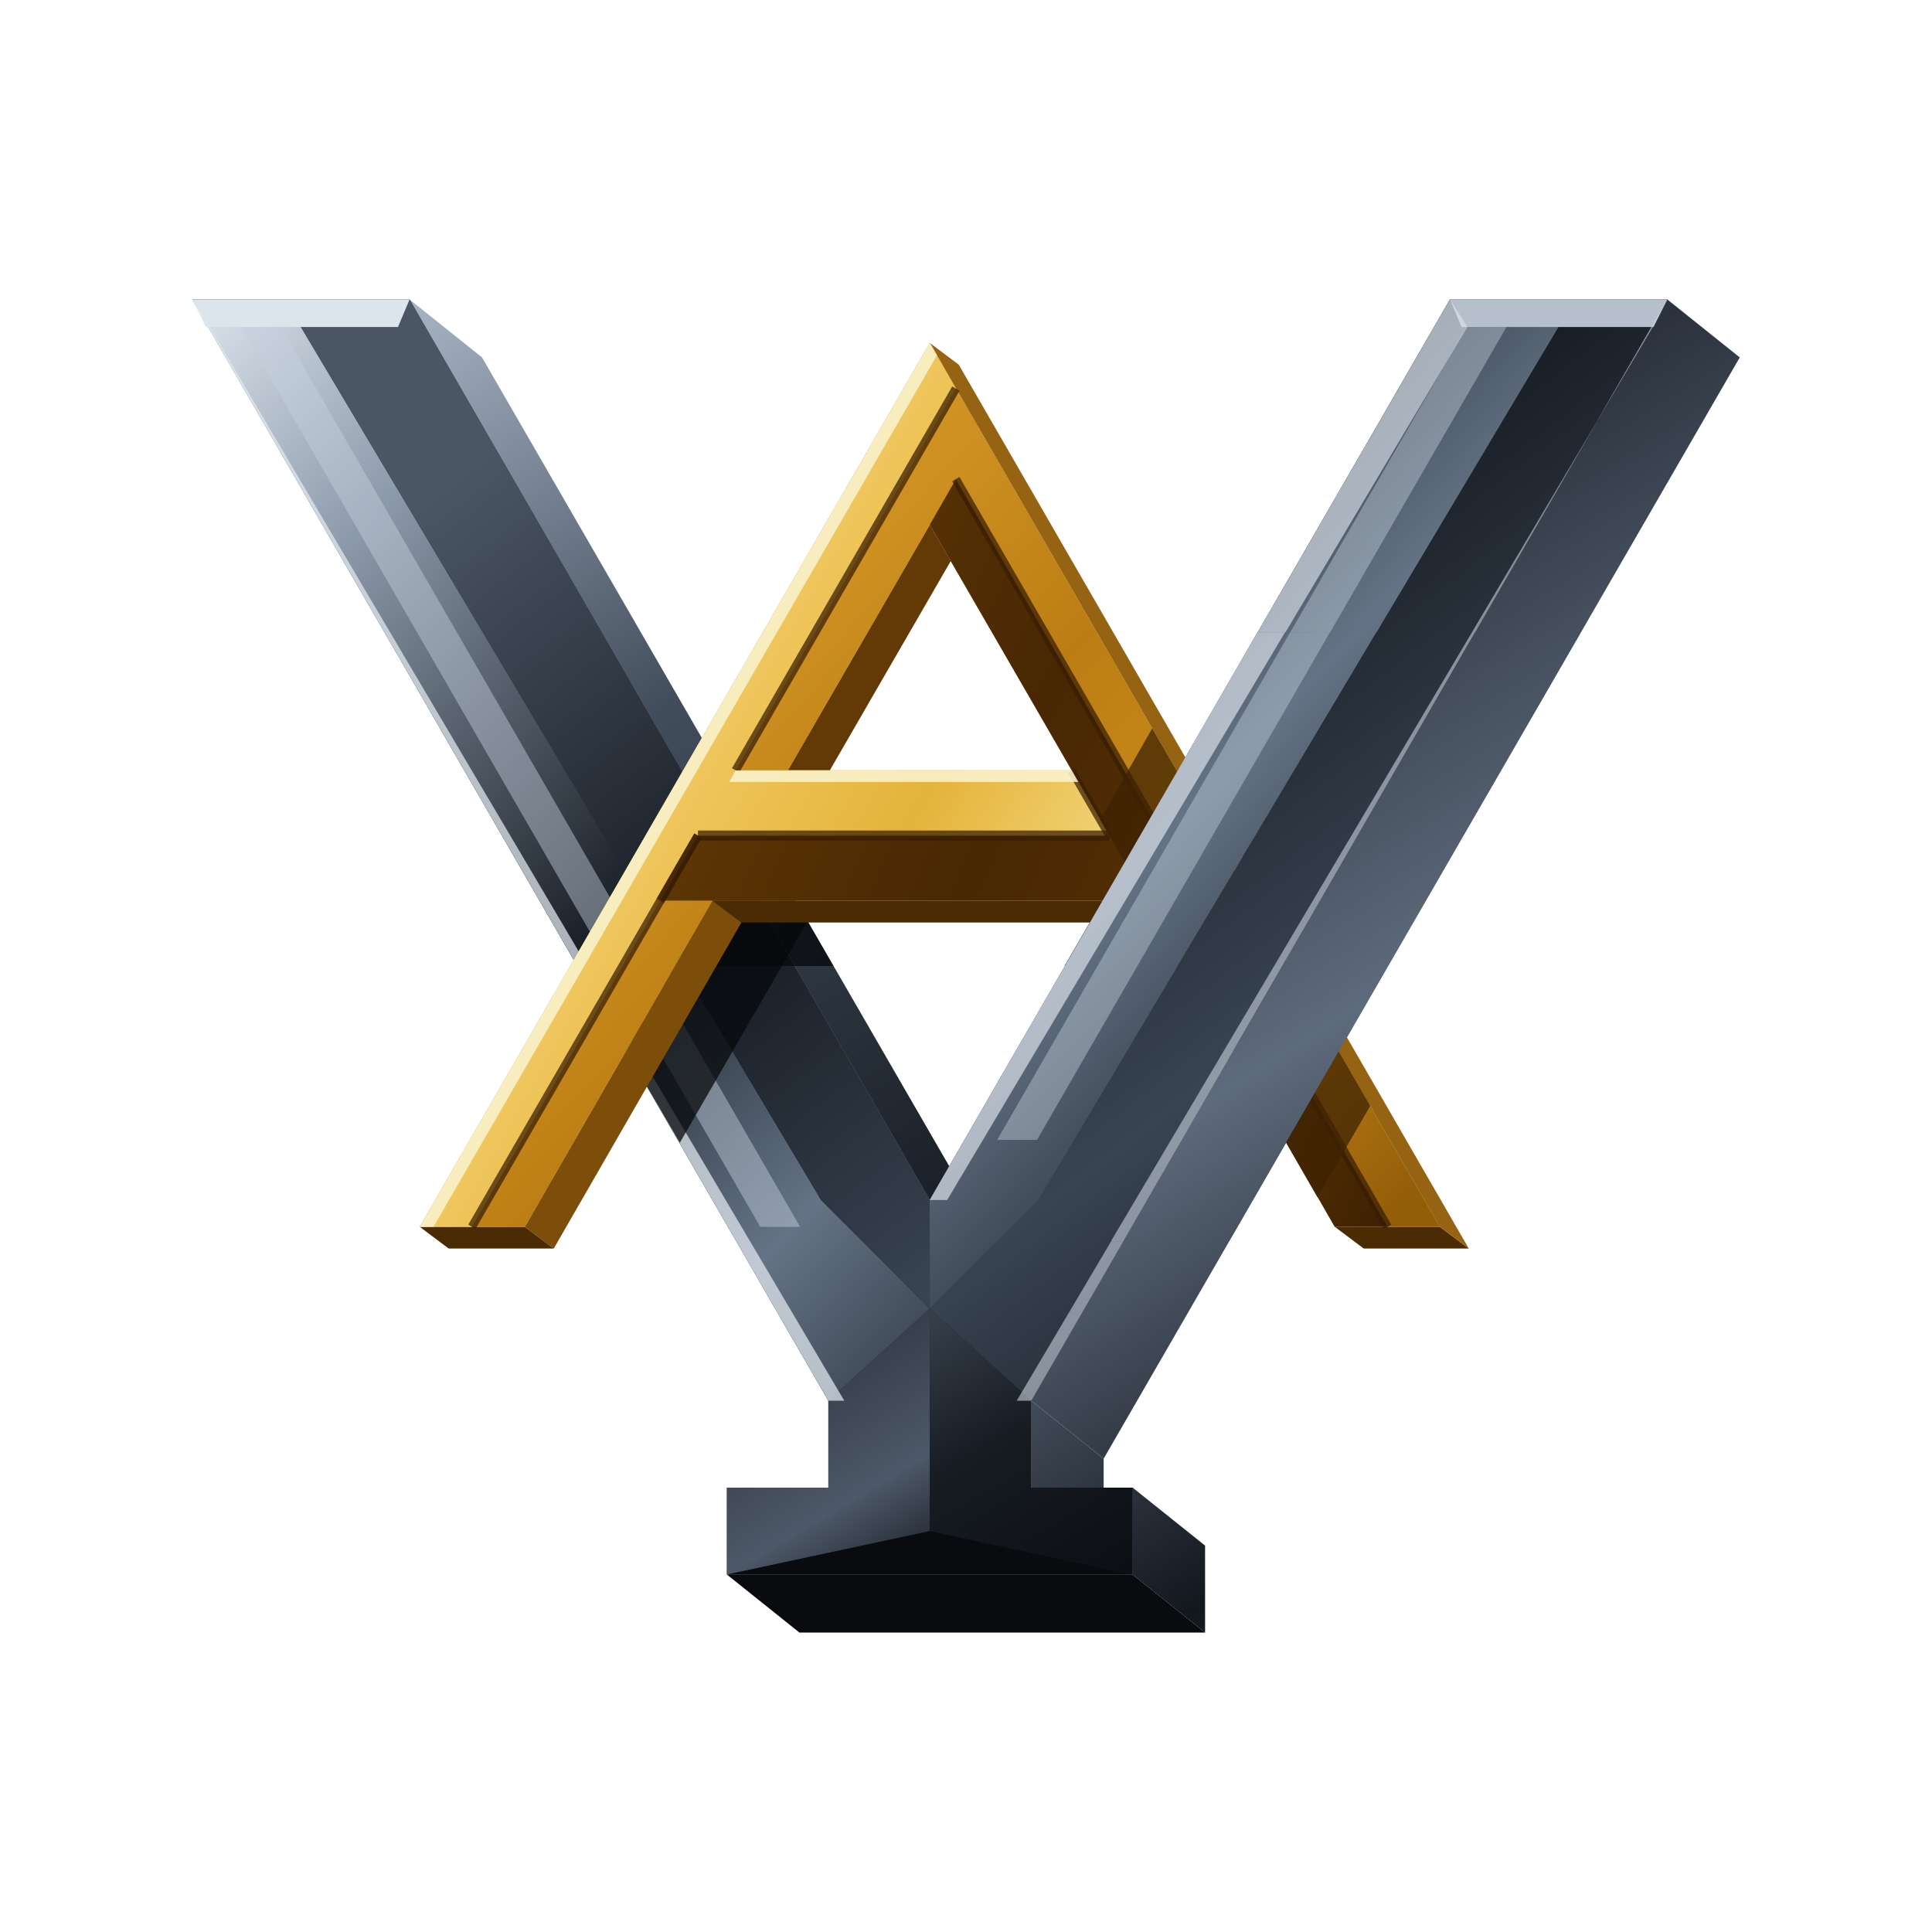
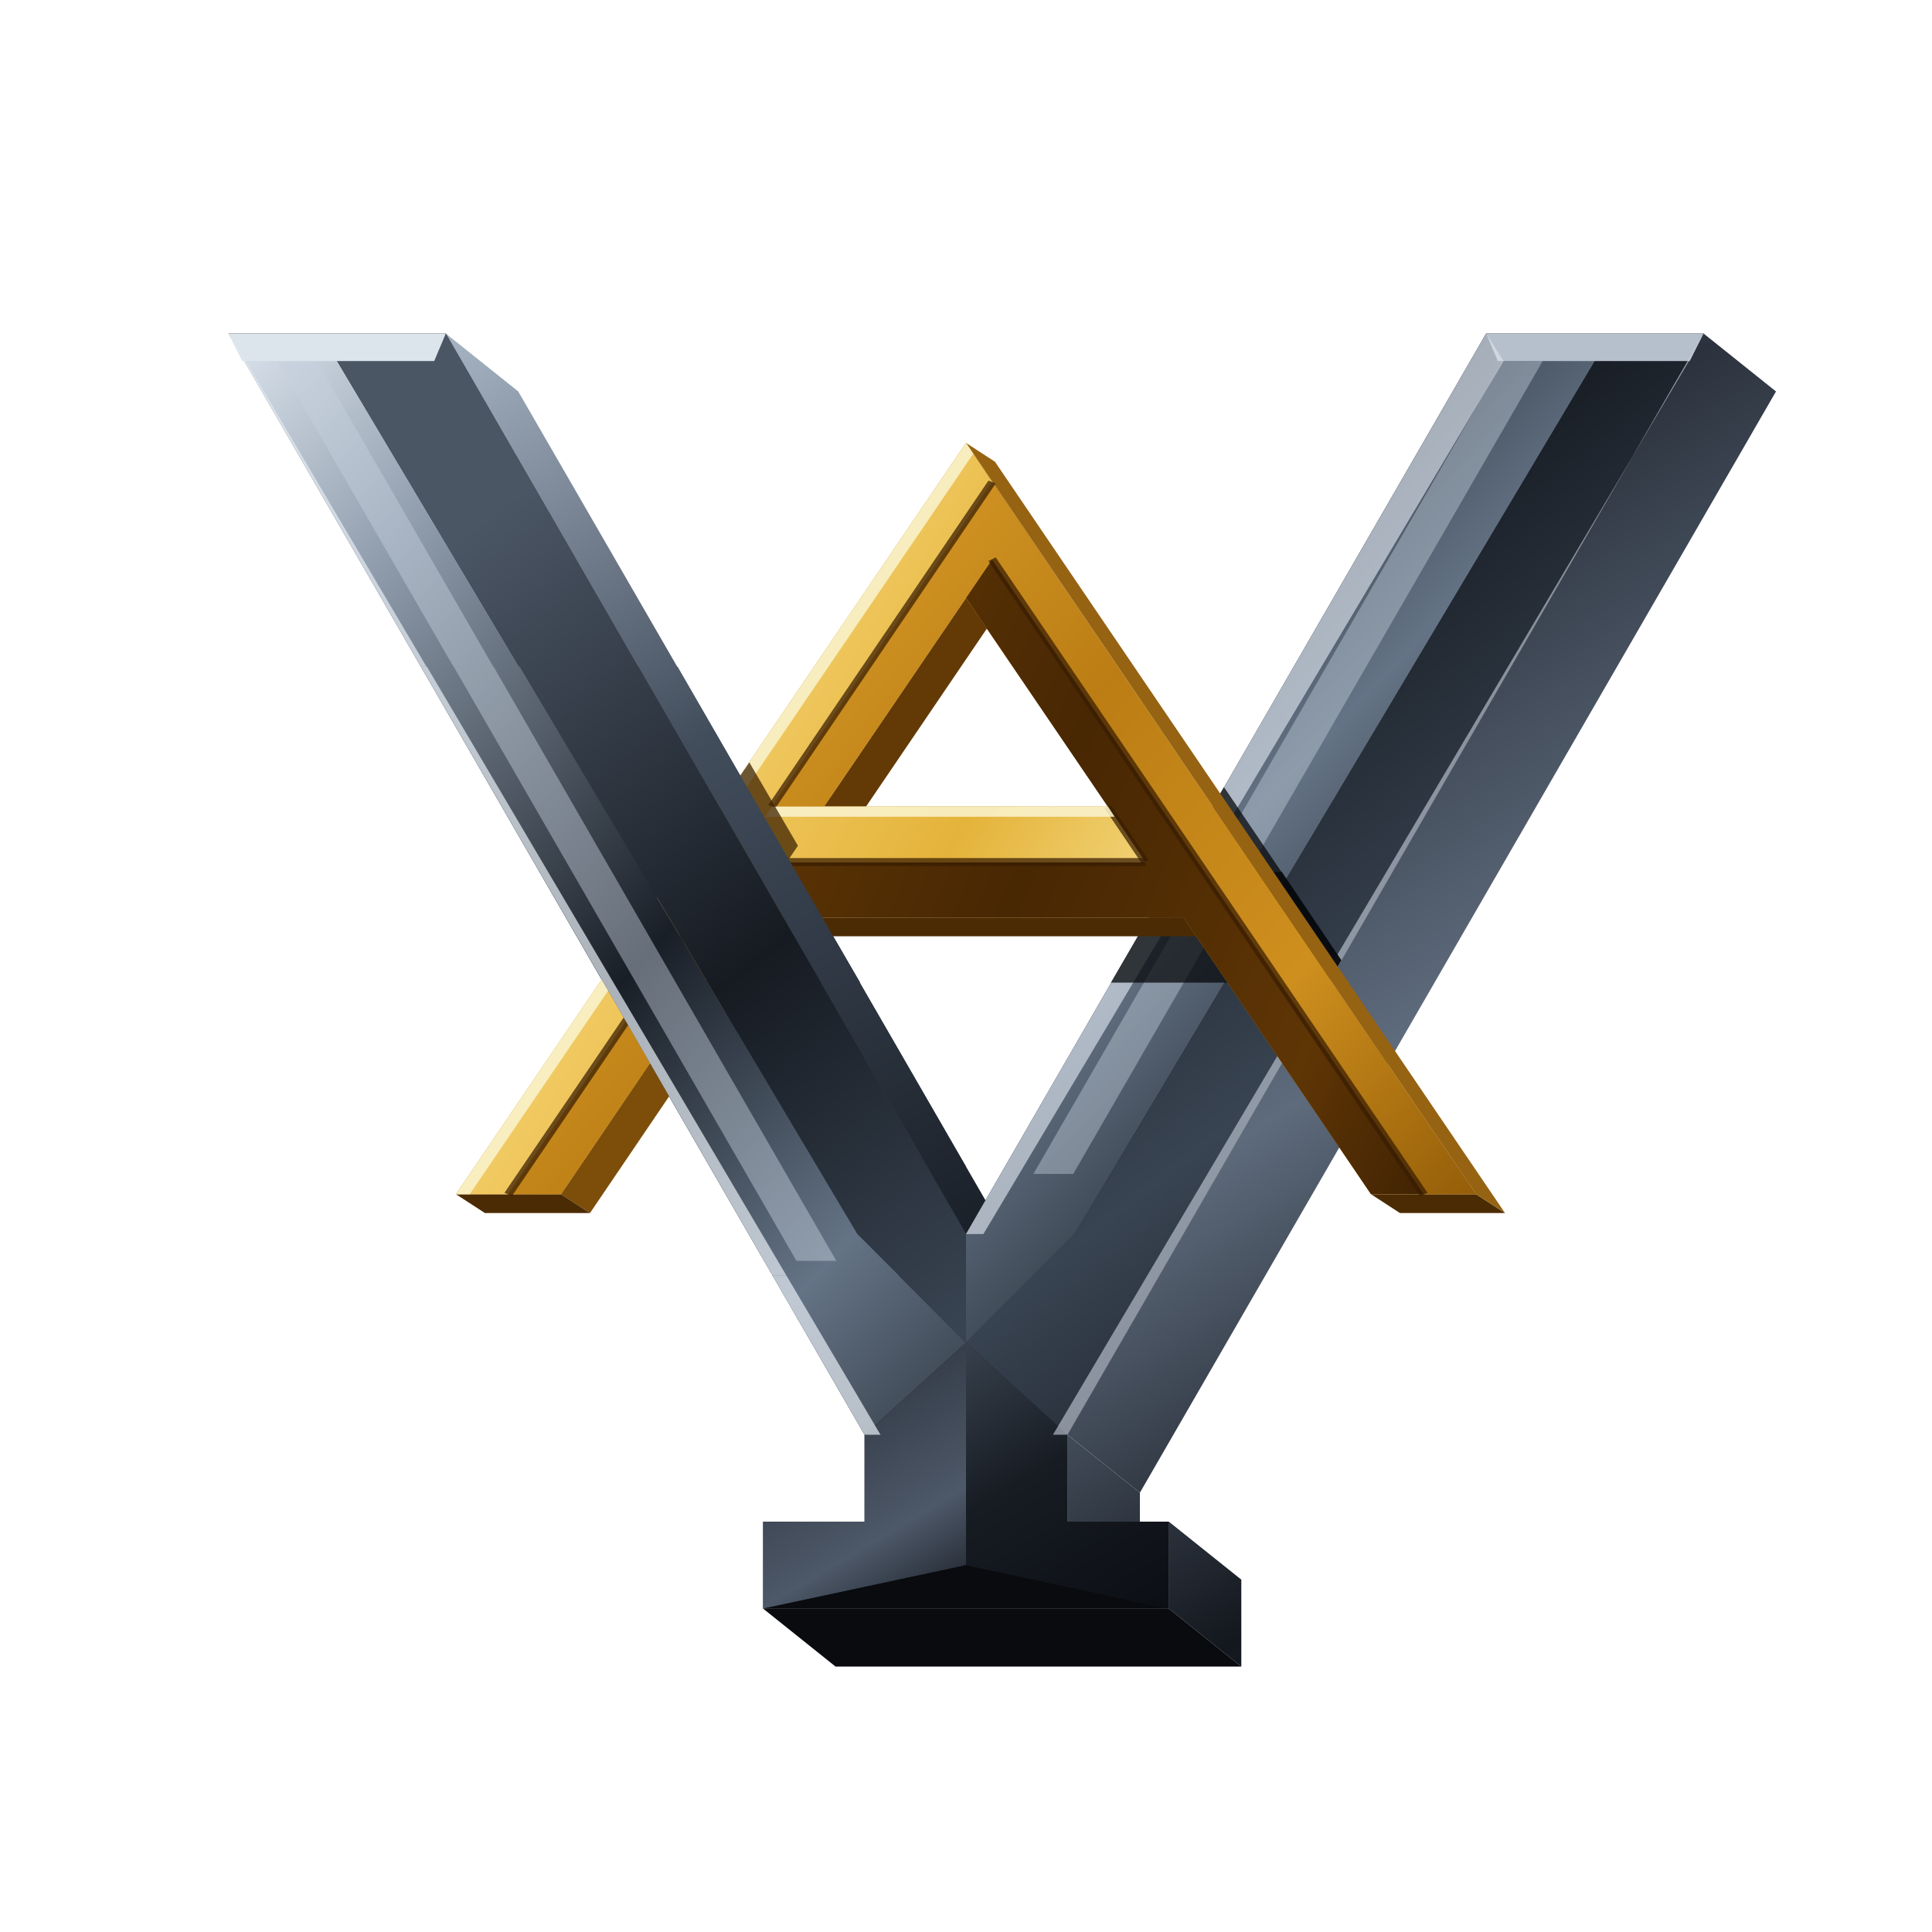
<svg xmlns="http://www.w3.org/2000/svg" viewBox="0 0 256 256" width="256" height="256" role="img" aria-labelledby="title">
  <defs>
    <linearGradient id="bc-bright" x1="24" y1="34" x2="215" y2="215" gradientUnits="userSpaceOnUse">
      <stop offset="0" stop-color="#E6EEF6" />
      <stop offset="0.16" stop-color="#8E9BAB" />
      <stop offset="0.40" stop-color="#191F27" />
      <stop offset="0.58" stop-color="#647385" />
      <stop offset="0.78" stop-color="#12161C" />
      <stop offset="1" stop-color="#38424F" />
    </linearGradient>
    <linearGradient id="bc-deep" x1="95" y1="38" x2="230" y2="215" gradientUnits="userSpaceOnUse">
      <stop offset="0" stop-color="#4B5665" />
      <stop offset="0.32" stop-color="#161B22" />
      <stop offset="0.58" stop-color="#394452" />
      <stop offset="0.85" stop-color="#0C0F14" />
      <stop offset="1" stop-color="#1A2028" />
    </linearGradient>
    <linearGradient id="bc-wall-right" x1="120" y1="38" x2="235" y2="220" gradientUnits="userSpaceOnUse">
      <stop offset="0" stop-color="#909DAB" />
      <stop offset="0.28" stop-color="#2B323D" />
      <stop offset="0.55" stop-color="#5E6B7C" />
      <stop offset="0.82" stop-color="#13171E" />
      <stop offset="1" stop-color="#242B35" />
    </linearGradient>
    <linearGradient id="bc-wall-inner" x1="55" y1="38" x2="132" y2="165" gradientUnits="userSpaceOnUse">
      <stop offset="0" stop-color="#A8B5C4" />
      <stop offset="0.45" stop-color="#424D5C" />
      <stop offset="1" stop-color="#181E26" />
    </linearGradient>
    <linearGradient id="bc-stem-l" x1="100" y1="168" x2="128" y2="215" gradientUnits="userSpaceOnUse">
      <stop offset="0" stop-color="#9CA8B7" />
      <stop offset="0.38" stop-color="#343C48" />
      <stop offset="0.72" stop-color="#4D5868" />
      <stop offset="1" stop-color="#151920" />
    </linearGradient>
    <linearGradient id="bc-stem-r" x1="128" y1="168" x2="156" y2="215" gradientUnits="userSpaceOnUse">
      <stop offset="0" stop-color="#444F5D" />
      <stop offset="0.52" stop-color="#171C23" />
      <stop offset="1" stop-color="#0B0E13" />
    </linearGradient>
    <linearGradient id="gold-bright" x1="54" y1="52" x2="195" y2="132" gradientUnits="userSpaceOnUse">
      <stop offset="0" stop-color="#FAF1C4" />
      <stop offset="0.30" stop-color="#F4CF6C" />
      <stop offset="0.56" stop-color="#E4B33A" />
      <stop offset="0.78" stop-color="#F7DF8E" />
      <stop offset="1" stop-color="#CE9722" />
    </linearGradient>
    <linearGradient id="gold-mid" x1="78" y1="58" x2="192" y2="164" gradientUnits="userSpaceOnUse">
      <stop offset="0" stop-color="#E4A832" />
      <stop offset="0.45" stop-color="#BC7E14" />
      <stop offset="0.75" stop-color="#CE8F1E" />
      <stop offset="1" stop-color="#945D08" />
    </linearGradient>
    <linearGradient id="gold-deep" x1="60" y1="104" x2="200" y2="164" gradientUnits="userSpaceOnUse">
      <stop offset="0" stop-color="#704207" />
      <stop offset="0.48" stop-color="#482703" />
      <stop offset="0.78" stop-color="#5E3505" />
      <stop offset="1" stop-color="#341B02" />
    </linearGradient>
  </defs>
-   <g id="emblem" transform="translate(128 128) scale(0.96) translate(-133 -130)">
+   <g id="emblem" transform="translate(128 128) scale(0.96) translate(-128 -125.3)">
    <g id="y-3d-walls">
      <path fill="url(#bc-wall-right)" d="M156 202L156 214L166 222L166 210Z" />
      <path fill="#090B0F" d="M156 214L100 214L110 222L166 222Z" />
      <path fill="url(#bc-wall-right)" d="M142 190L142 202L152 210L152 198Z" />
      <path fill="url(#bc-wall-right)" d="M229.8 38L142 190L152 198L239.8 46Z" />
      <path fill="url(#bc-wall-inner)" d="M56.2 38L128 162.3L138 170.3L66.2 46Z" />
    </g>
    <g id="y-glossy-front">
      <path fill="#181C22" d="M26.2 38L56.2 38L128 162.3L199.8 38L229.8 38L142 190L142 202L156 202L156 214L100 214L100 202L114 202L114 190Z" />
      <path fill="url(#bc-bright)" d="M26.2 38L41.2 41.8L113 162.3L128 177.3L114 190Z" />
      <path fill="url(#bc-deep)" d="M41.2 41.8L56.2 38L128 162.3L128 177.3L113 162.3Z" />
      <path fill="url(#bc-bright)" d="M199.8 38L214.8 41.8L143 162.3L128 177.3L128 162.3Z" />
      <path fill="url(#bc-deep)" d="M214.8 41.8L229.8 38L142 190L128 177.3L143 162.3Z" />
      <path fill="#C7D2DE" fill-opacity="0.45" d="M32.9 41.8L38.4 41.8L110.1 166L104.6 166Z" />
      <path fill="#C7D2DE" fill-opacity="0.42" d="M202.1 41.8L207.6 41.8L142.8 154L137.3 154Z" />
      <path fill="url(#bc-stem-l)" d="M114 190L128 177.3L128 208L100 214L100 202L114 202Z" />
      <path fill="url(#bc-stem-r)" d="M128 177.3L142 190L142 202L156 202L156 214L128 208Z" />
      <path fill="#090B0E" d="M100 214L128 208L156 214Z" />
      <path fill="#DCE4EC" d="M26.2 38L56.2 38L54.6 41.8L28.1 41.8Z" />
      <path fill="#B6C0CC" d="M199.8 38L229.8 38L227.9 41.8L201.4 41.8Z" />
      <path fill="#E4EBF2" fill-opacity="0.72" d="M26.2 38L28.6 41.8L116.2 190L114 190Z" />
      <path fill="#DCE4EC" fill-opacity="0.65" d="M199.8 38L202.2 41.8L130.4 162.3L128 162.3Z" />
      <path fill="#CFD8E3" fill-opacity="0.58" d="M227.8 41.8L229.8 38L142 190L140 190Z" />
    </g>
    <g id="shadow-a-over-y">
-       <path fill="#06080B" fill-opacity="0.75" d="M86.2 141.9L101.2 115.9L108.5 128.4L93.5 154.4Z" />
-       <path fill="#06080B" fill-opacity="0.75" d="M103.9 111.2L111.1 123.8L108.5 128.4L101.2 115.9Z" />
-       <path fill="#06080B" fill-opacity="0.75" d="M109.4 130L93 130L101.2 115.9Z" />
-       <path fill="#06080B" fill-opacity="0.75" d="M101.2 115.9L103.4 112L104.3 112L114.7 130L109.4 130Z" />
-       <path fill="#06080B" fill-opacity="0.75" d="M157 112L171.6 112L179.3 125.4L176.6 130L146.6 130Z" />
+       <path fill="#06080B" fill-opacity="0.75" d="M163.6 100.6L179.8 124.5L173.2 136L157 112.1Z" />
+       <path fill="#06080B" fill-opacity="0.75" d="M108 127.6L93 127.6L101.1 115.7Z" />
+       <path fill="#06080B" fill-opacity="0.75" d="M101.1 115.7L103.4 112.3L104.5 112.3L113.4 127.6L108 127.6Z" />
+       <path fill="#06080B" fill-opacity="0.75" d="M156.9 112.3L171.6 112.3L179.8 124.5L178 127.6L148 127.6Z" />
    </g>
    <g id="a-penrose-gold">
-       <path fill="#4B2B03" d="M198.4 166L183.9 166L187.9 169L202.4 169Z" />
-       <path fill="#966313" d="M128 44L198.4 166L202.4 169L132 47Z" />
-       <path fill="#4B2B03" d="M158 121L98 121L102 124L162 124Z" />
-       <path fill="#7C4E09" d="M98 121L72.1 166L76.1 169L102 124Z" />
-       <path fill="#4B2B03" d="M72.1 166L57.6 166L61.6 169L76.1 169Z" />
-       <path fill="#633A05" d="M114.2 103L130.9 74.1L128 69.1L108.4 103Z" />
-       <path fill="#B67F18" fill-rule="evenodd" d="M128 44L198.4 166H183.9L158 121H98L72.1 166H57.6Z M128 69.1L108.4 103H147.6Z" />
-       <path fill="url(#gold-deep)" d="M131.6 62.8L191.2 166L183.9 166L158 121L90.8 121L96 112L152.8 112L128 69.1Z" />
-       <path fill="url(#gold-mid)" d="M131.6 50.3L198.4 166L191.2 166L131.6 62.8L108.4 103L101.2 103Z" />
-       <path fill="url(#gold-mid)" d="M90.8 121L98 121L72.1 166L64.8 166Z" />
-       <path fill="url(#gold-bright)" d="M128 44L131.6 50.3L101.2 103L147.6 103L152.8 112L96 112L64.8 166L57.6 166Z" />
-       <path fill="#381D02" fill-opacity="0.72" d="M131.1 50L100.7 102.7L101.7 103.3L132.1 50.6Z" />
-       <path fill="#381D02" fill-opacity="0.72" d="M95.5 111.7L64.3 165.7L65.3 166.3L96.5 112.3Z" />
-       <path fill="#381D02" fill-opacity="0.72" d="M131.1 63.1L190.7 166.3L191.7 165.7L132.1 62.5Z" />
-       <path fill="#381D02" fill-opacity="0.72" d="M96 112.7L152.8 112.7L152.8 111.3L96 111.3Z" />
-       <path fill="#381D02" fill-opacity="0.72" d="M95.5 111.7L90.3 120.7L91.3 121.3L96.5 112.3Z" />
-       <path fill="#381D02" fill-opacity="0.72" d="M147.1 103.3L152.3 112.3L153.2 111.7L148 102.7Z" />
-       <path fill="#FAF3CC" fill-opacity="0.88" d="M128 44L129 45.7L59.5 166L57.6 166Z" />
-       <path fill="#FAF3CC" fill-opacity="0.88" d="M101.2 103L147.6 103L148.5 104.6L100.3 104.6Z" />
+       <path fill="#4B2B03" d="M198.4 156.8L183.9 156.8L187.9 159.4L202.4 159.4Z" />
+       <path fill="#966313" d="M128 53.1L198.4 156.8L202.4 159.4L132 55.7Z" />
+       <path fill="#4B2B03" d="M158 118.6L98 118.6L102 121.2L162 121.2Z" />
+       <path fill="#7C4E09" d="M98 118.6L72.1 156.8L76.1 159.4L102 121.2Z" />
+       <path fill="#4B2B03" d="M72.1 156.8L57.6 156.8L61.6 159.4L76.1 159.4Z" />
+       <path fill="#633A05" d="M114.2 103.3L130.9 78.7L128 74.5L108.4 103.3Z" />
+       <path fill="#B67F18" fill-rule="evenodd" d="M128 53.1L198.4 156.8L183.9 156.8L158 118.6L98 118.6L72.1 156.8L57.6 156.8Z M128 74.5L108.4 103.3L147.6 103.3Z" />
+       <path fill="url(#gold-deep)" d="M131.6 69.2L191.2 156.8L183.9 156.8L158 118.6L90.8 118.6L96 111L152.8 111L128 74.5Z" />
+       <path fill="url(#gold-mid)" d="M131.6 58.5L198.4 156.8L191.2 156.8L131.6 69.2L108.4 103.3L101.2 103.3Z" />
+       <path fill="url(#gold-mid)" d="M90.8 118.6L98 118.6L72.1 156.8L64.8 156.8Z" />
+       <path fill="url(#gold-bright)" d="M128 53.1L131.6 58.5L101.2 103.3L147.6 103.3L152.8 111L96 111L64.8 156.8L57.6 156.8Z" />
+       <path fill="#381D02" fill-opacity="0.72" d="M131.1 58.3L100.7 103.1L101.7 103.5L132.1 58.7Z" />
+       <path fill="#381D02" fill-opacity="0.72" d="M95.5 110.7L64.3 156.6L65.3 157.1L96.5 111.2Z" />
+       <path fill="#381D02" fill-opacity="0.72" d="M131.1 69.4L190.7 157.1L191.7 156.6L132.1 68.9Z" />
+       <path fill="#381D02" fill-opacity="0.72" d="M96 111.5L152.8 111.5L152.8 110.4L96 110.4Z" />
+       <path fill="#381D02" fill-opacity="0.72" d="M95.5 110.7L90.3 118.4L91.3 118.8L96.5 111.2Z" />
+       <path fill="#381D02" fill-opacity="0.72" d="M147.1 103.5L152.3 111.2L153.2 110.7L148 103.1Z" />
+       <path fill="#FAF3CC" fill-opacity="0.88" d="M128 53.1L129 54.6L59.5 156.8L57.6 156.8Z" />
+       <path fill="#FAF3CC" fill-opacity="0.88" d="M101.2 103.3L147.6 103.3L148.5 104.7L100.3 104.7Z" />
    </g>
-     <g id="shadow-y-right-over-a">
-       <path fill="#3D2202" fill-opacity="0.74" d="M151.5 109.8L158.7 97.2L181.1 135.9L173.8 148.4Z" />
-       <path fill="#3D2202" fill-opacity="0.74" d="M159.2 123.2L166.5 110.7L188.8 149.3L181.5 161.9Z" />
+     <g id="shadow-y-left-over-a">
+       <path fill="#3D2202" fill-opacity="0.74" d="M94.9 123.3L86.9 113.6L95.7 100.8L102.3 112.3Z" />
+       <path fill="#3D2202" fill-opacity="0.74" d="M95.9 121.8L87.9 112.1L98.1 97.2L104.8 108.7Z" />
    </g>
-     <g id="y-right-3d-bridge">
-       <path fill="url(#bc-wall-right)" d="M203.2 84L217.8 84L169.3 168L154.7 168Z" />
-       <path fill="url(#bc-bright)" d="M128 168L128 162.3L173.2 84L189.6 84L143 162.3L137.3 168Z" />
-       <path fill="url(#bc-deep)" d="M143 162.3L189.6 84L203.2 84L154.7 168L137.3 168Z" />
-       <path fill="#C7D2DE" fill-opacity="0.42" d="M177.7 84L183.2 84L142.8 154L137.3 154Z" />
-       <path fill="#DCE4EC" fill-opacity="0.68" d="M173.2 84L177 84L130.4 162.3L128 162.3Z" />
-       <path fill="#CFD8E3" fill-opacity="0.58" d="M202.8 84L203.2 84L154.7 168L153 168Z" />
+     <g id="y-left-3d-bridge">
+       <path fill="url(#bc-wall-inner)" d="M128 153L88.2 84L82.8 84L128 162.3Z" />
+       <path fill="url(#bc-deep)" d="M118.7 168L113 162.3L66.4 84L82.8 84L128 162.3L128 168Z" />
+       <path fill="url(#bc-bright)" d="M101.3 168L52.8 84L66.4 84L113 162.3L118.7 168Z" />
+       <path fill="#C7D2DE" fill-opacity="0.45" d="M57.3 84L62.8 84L110.1 166L104.6 166Z" />
+       <path fill="#E4EBF2" fill-opacity="0.72" d="M52.8 84L53.6 84L103.2 168L101.3 168Z" />
    </g>
  </g>
</svg>
